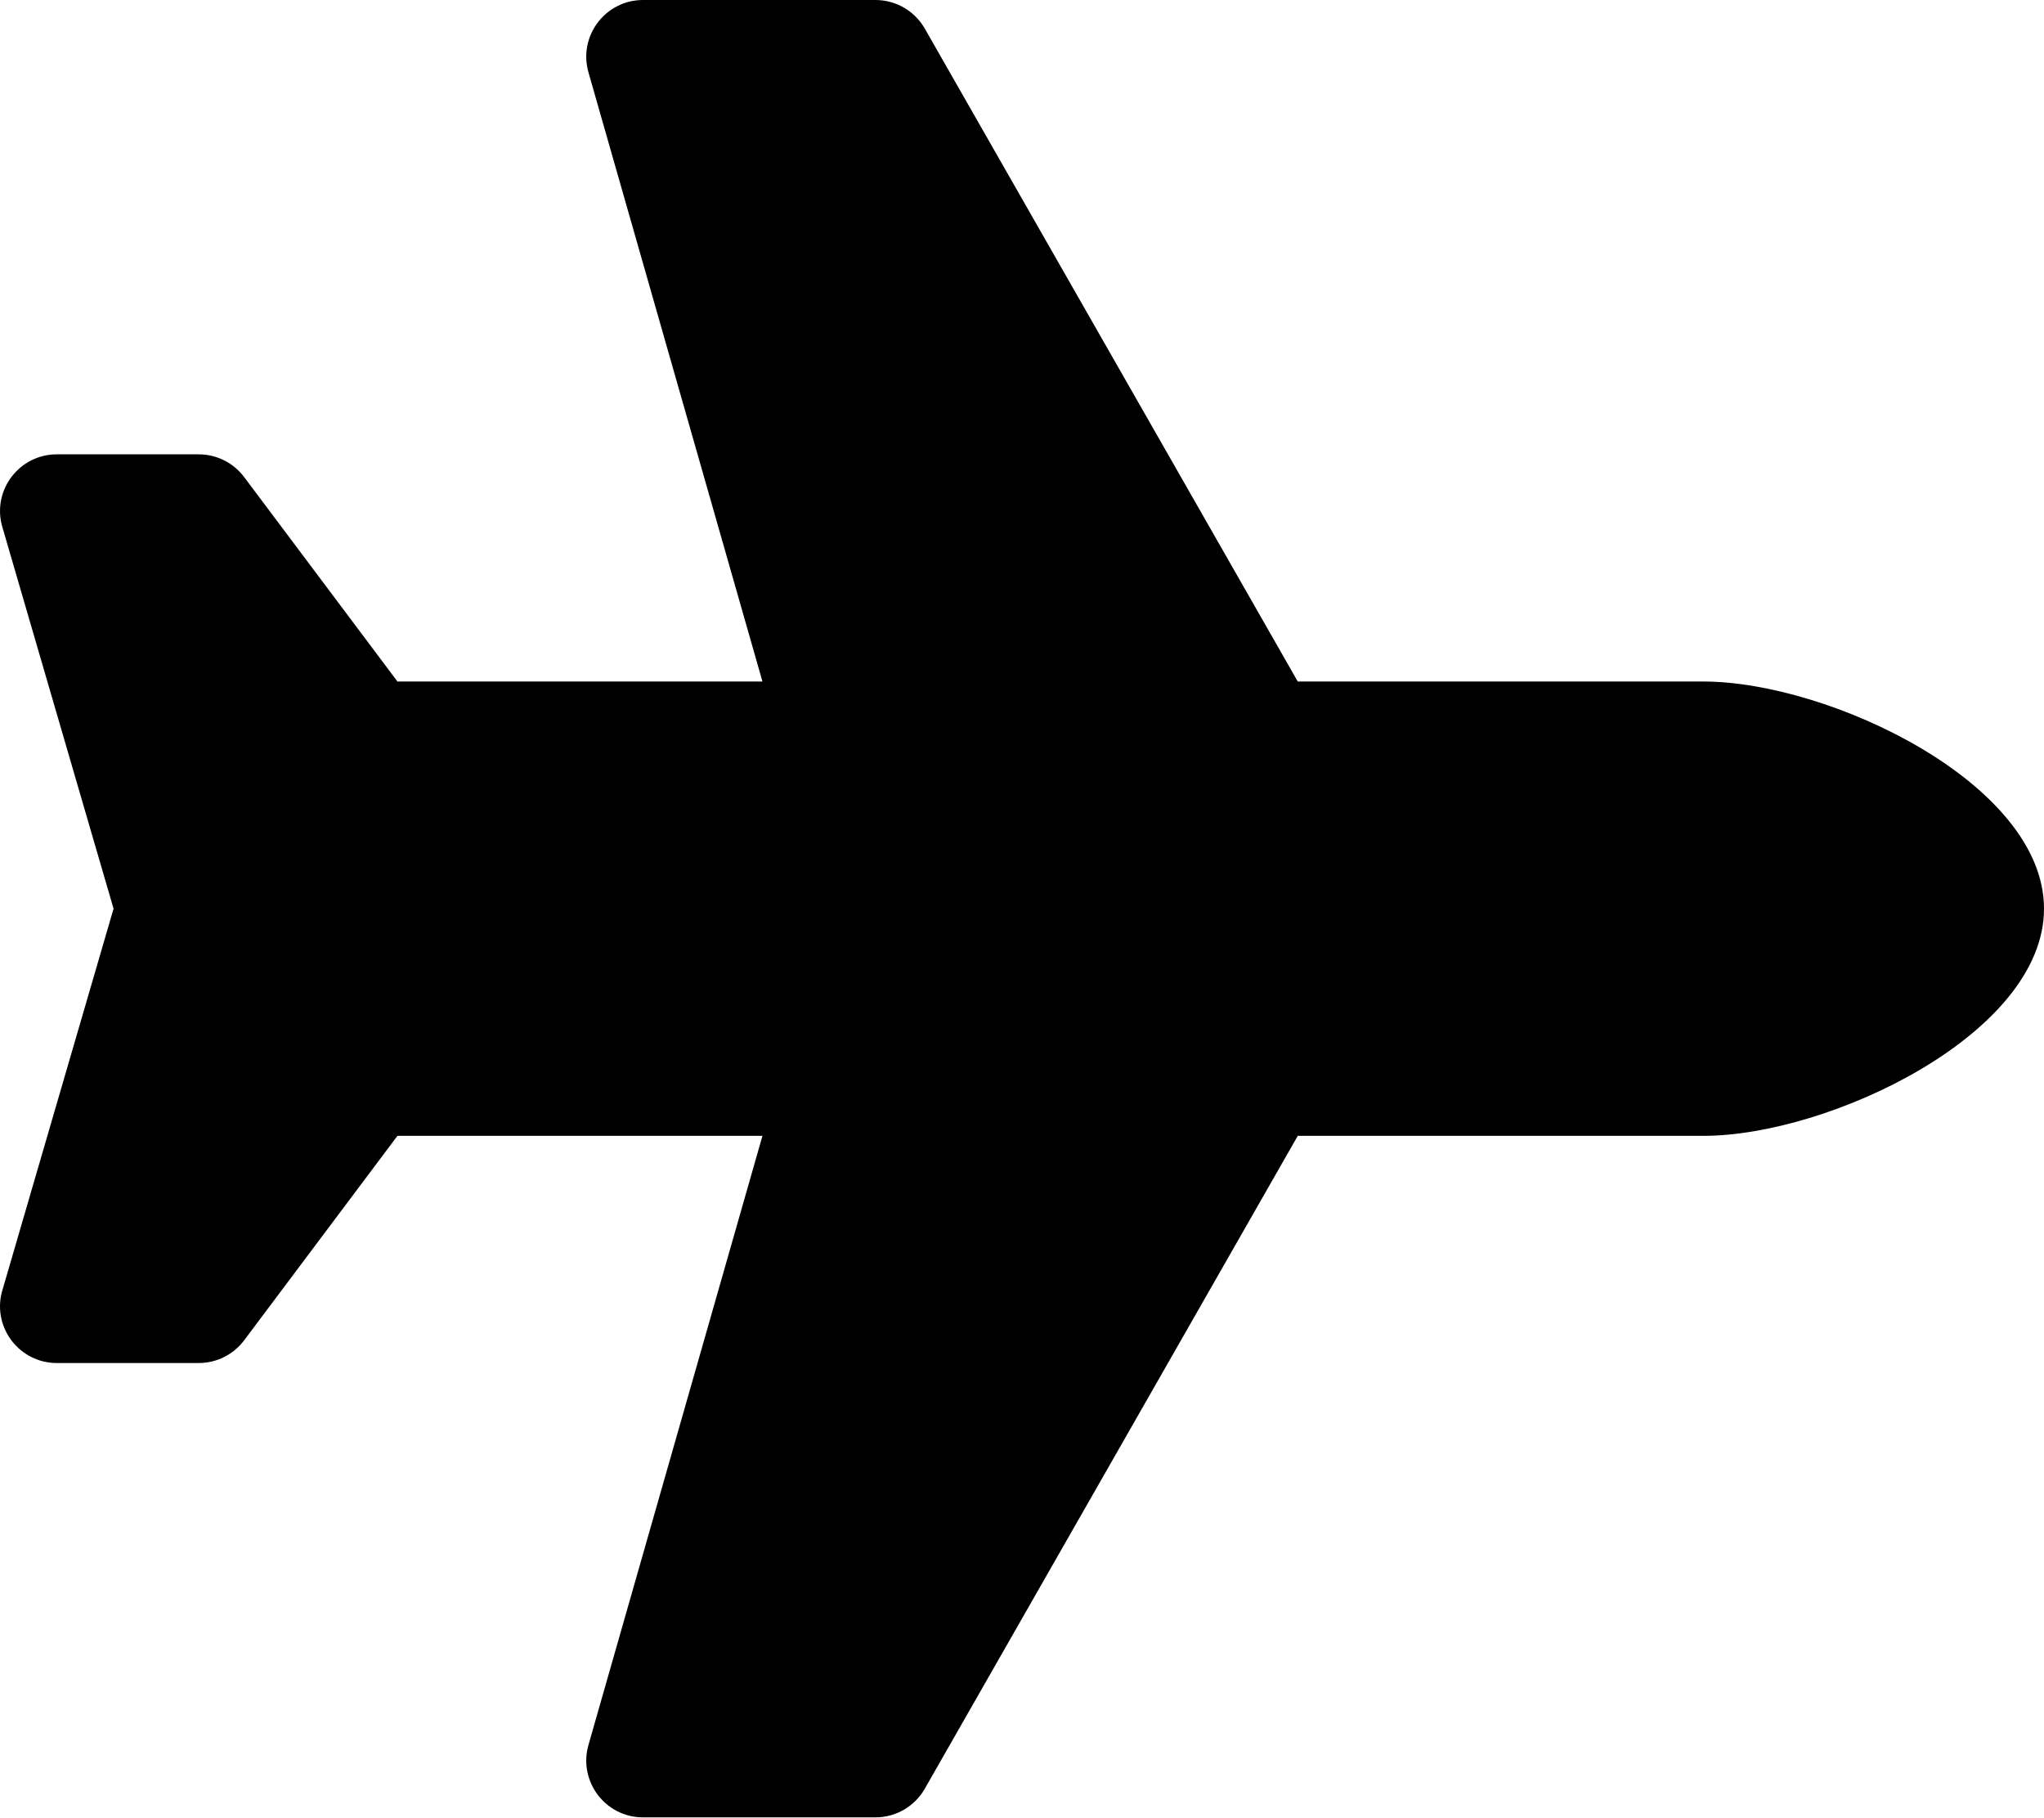
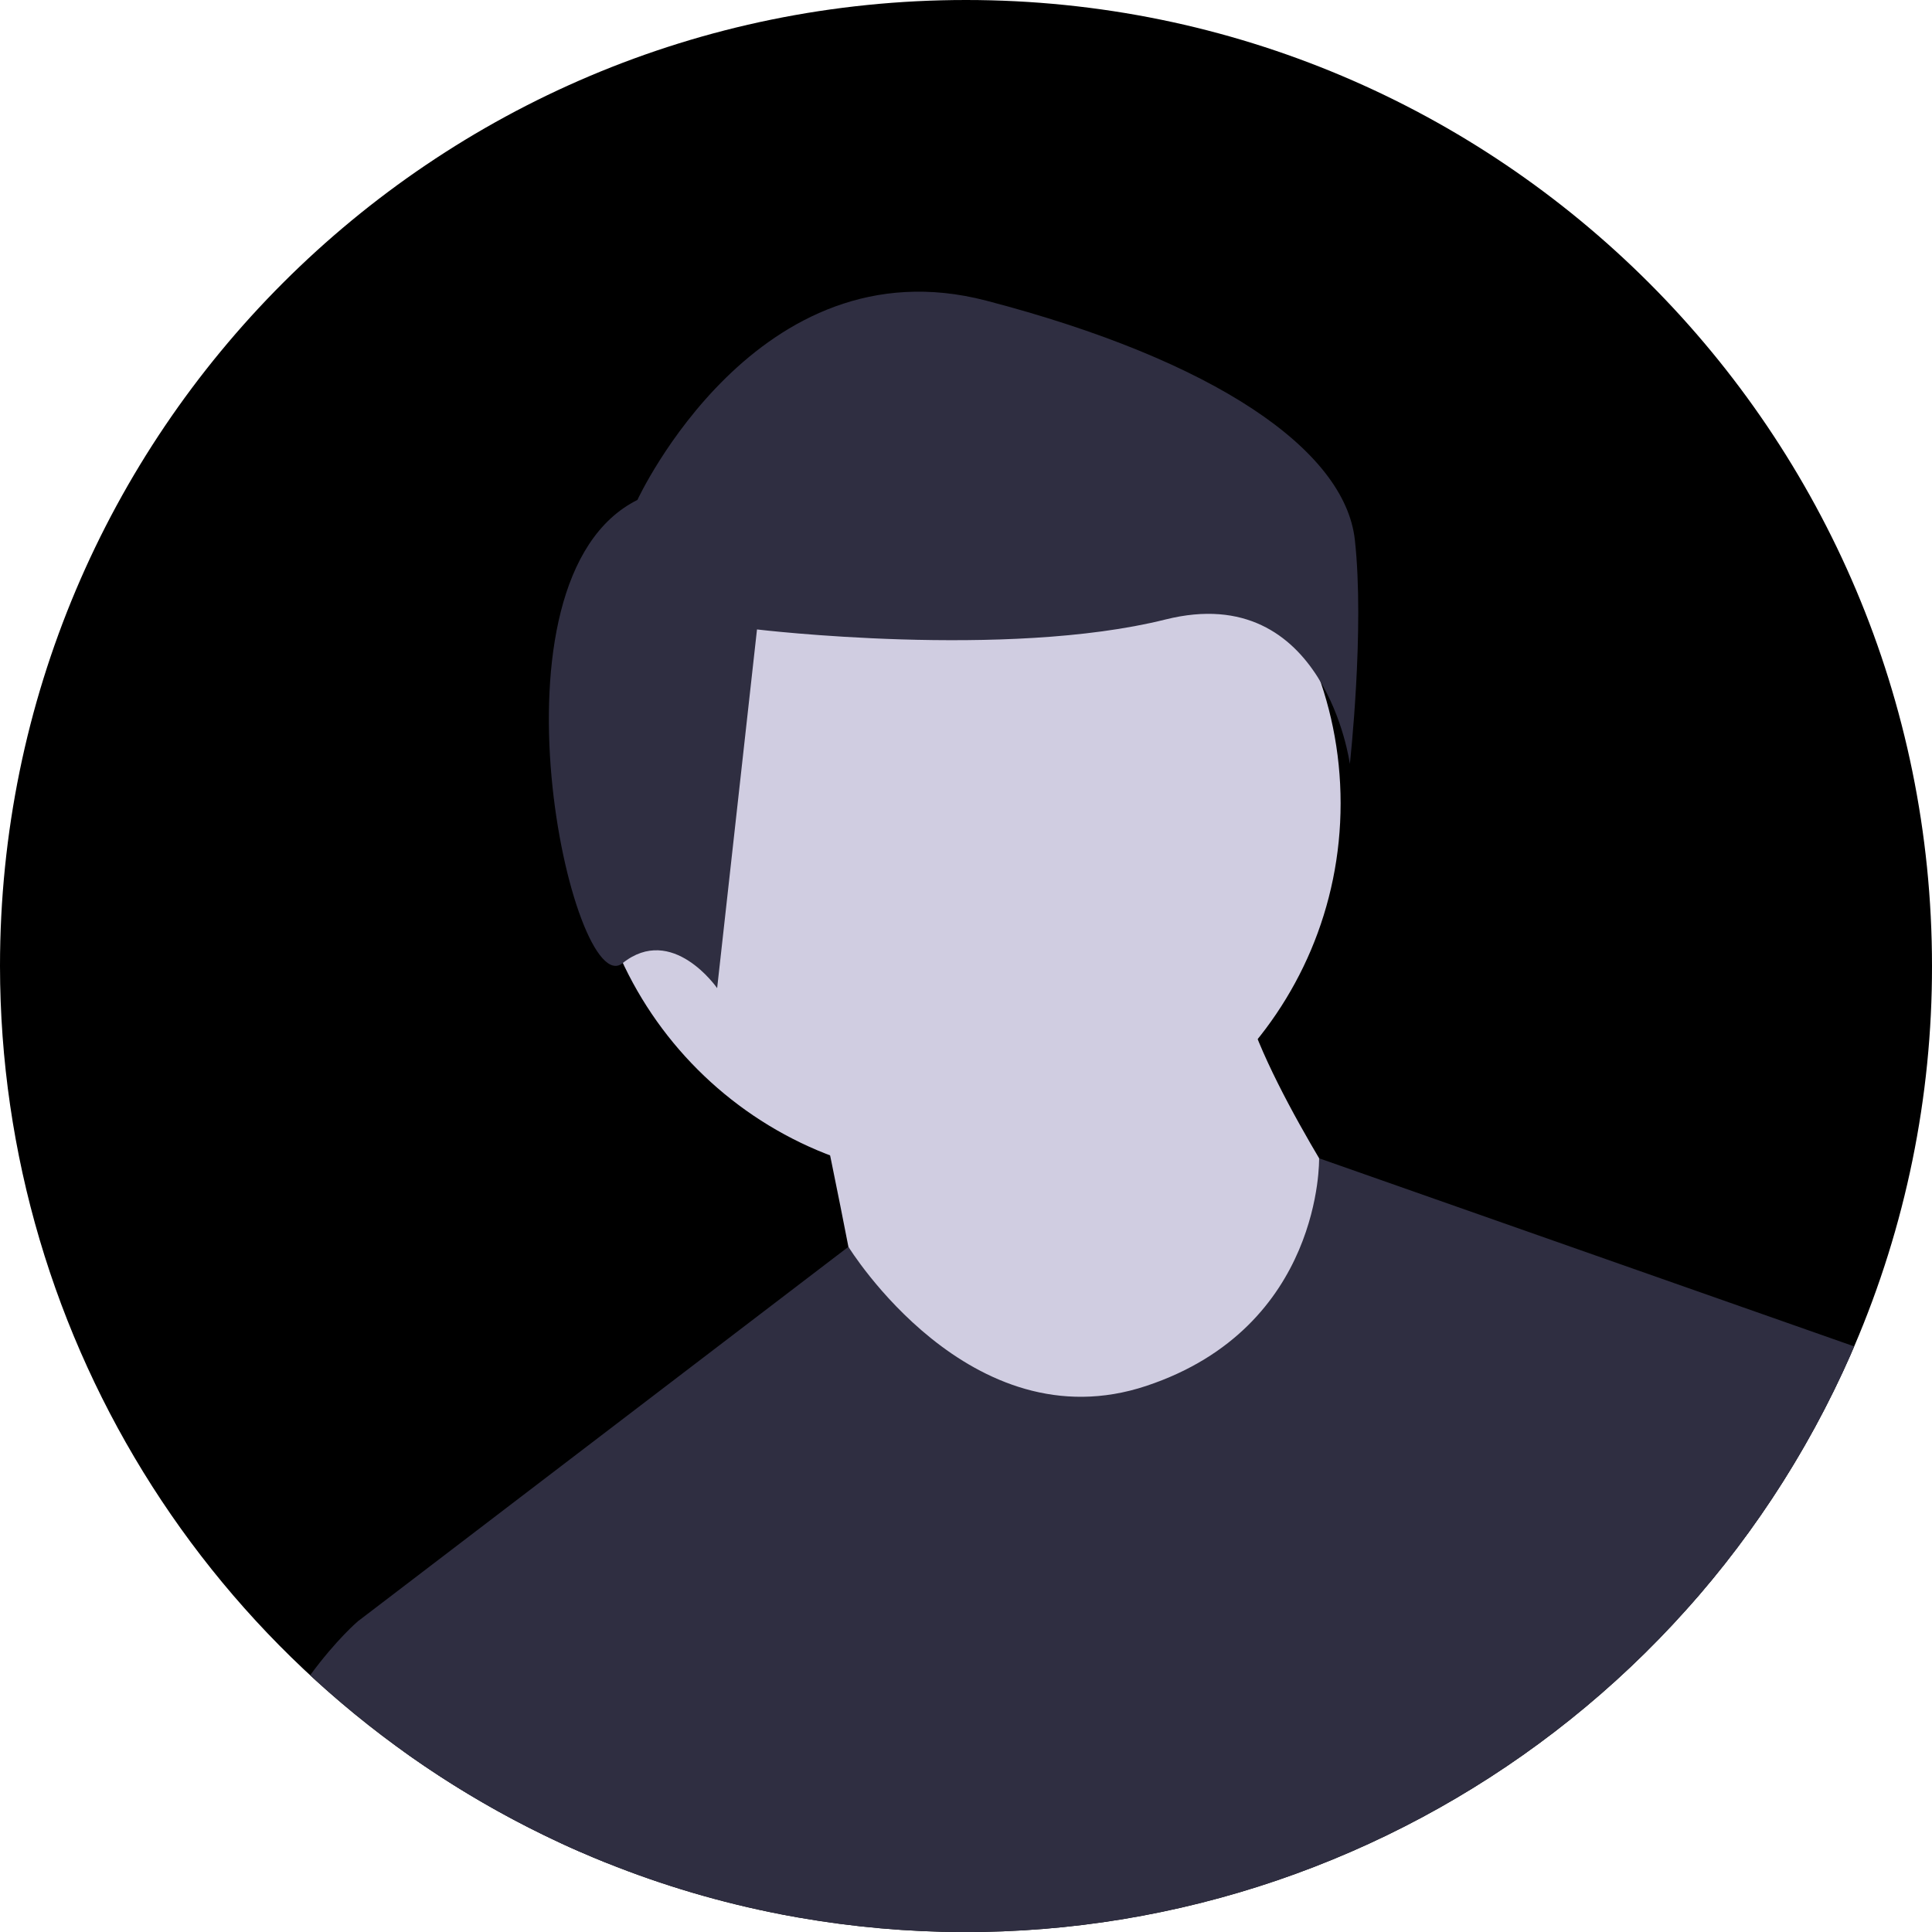
- <svg xmlns="http://www.w3.org/2000/svg" aria-hidden="true" focusable="false" data-prefix="fas" data-icon="plane" class="svg-inline--fa fa-plane fa-w-18" role="img" viewBox="0 0 576 512">
-   <path fill="currentColor" d="M480 192H365.71L260.61 8.06A16.014 16.014 0 0 0 246.71 0h-65.5c-10.63 0-18.3 10.17-15.38 20.39L214.86 192H112l-43.2-57.6c-3.02-4.03-7.77-6.4-12.8-6.4H16.01C5.6 128-2.04 137.78.49 147.88L32 256 .49 364.12C-2.04 374.22 5.6 384 16.01 384H56c5.04 0 9.78-2.37 12.8-6.4L112 320h102.86l-49.03 171.6c-2.92 10.22 4.75 20.4 15.38 20.4h65.5c5.74 0 11.04-3.08 13.89-8.06L365.71 320H480c35.35 0 96-28.65 96-64s-60.65-64-96-64z" />
+ <svg xmlns="http://www.w3.org/2000/svg" data-name="Layer 1" width="676" height="676" viewBox="0 0 676 676">
+   <path d="M938,450a336.852,336.852,0,0,1-27.22,133.1L909.66,585.68A338.559,338.559,0,0,1,541.35,782.93q-3.045-.54-6.08-1.12a334.981,334.981,0,0,1-61.14-18.03q-4.815-1.935-9.56-4.01c-2.16-.94-4.32-1.91-6.46-2.91A338.414,338.414,0,0,1,262,450c0-186.67,151.33-338,338-338S938,263.33,938,450Z" transform="translate(-262 -112)" fill="#000000" />
+   <path d="M541.35,782.93q-3.045-.54-6.08-1.12c-1.32-38.31-5.85-116.94-21.3-199.29C505.52,537.45,493.79,491.25,477.52,449.95a412.604,412.604,0,0,0-19.07-41.84c-16.44-31.05-36.38-57.19-60.56-74.9l3.56-4.86q30.165,22.11,54.22,62.08,7.215,11.97,13.86,25.54,7.125,14.52,13.59,30.83,4.125,10.38,7.97,21.48,16.74,48.195,28.46,109.98,2.595,13.65,4.94,27.97C536.6,680.2,540.25,748.59,541.35,782.93Z" transform="translate(-262 -112)" opacity="0.2" />
+   <path d="M464.57,759.77c-2.16-.94-4.32-1.91-6.46-2.91-2.09-22.7-5.93-50.86-12.95-77.59A254.557,254.557,0,0,0,433.35,644.07c-8.01-18.75-18.38-34.69-31.79-44.52l3.56-4.85c14.04,10.28,24.87,26.53,33.24,45.54,9.43,21.42,15.72,46.35,19.91,70.17C461.38,728.1,463.34,745.19,464.57,759.77Z" transform="translate(-262 -112)" opacity="0.2" />
+   <circle cx="102.262" cy="190.982" r="30.089" opacity="0.2" />
+   <circle cx="111.951" cy="449.991" r="30.089" opacity="0.2" />
+   <path d="M483.714,353.521c-6.38,35.997,7.705,68.592,7.705,68.592s24.43-25.768,30.81-61.766-7.705-68.592-7.705-68.592S490.095,317.524,483.714,353.521Z" transform="translate(-262 -112)" opacity="0.2" />
+   <path d="M383.718,438.971c34.335,12.555,68.837,4.498,68.837,4.498s-21.166-28.413-55.501-40.968-68.837-4.498-68.837-4.498S349.383,426.416,383.718,438.971Z" transform="translate(-262 -112)" opacity="0.2" />
+   <path d="M377.895,668.333c24.066,8.8,48.283,3.059,48.283,3.059S411.377,651.384,387.311,642.584s-48.283-3.059-48.283-3.059S353.829,659.533,377.895,668.333Z" transform="translate(-262 -112)" opacity="0.2" />
+   <circle cx="337.306" cy="281.079" r="131.77" fill="#d0cde1" />
+   <path d="M547.833,493.965s16.471,78.239,16.471,86.474,78.239,45.296,78.239,45.296L712.546,613.382,737.253,539.261s-41.178-61.767-41.178-86.474Z" transform="translate(-262 -112)" fill="#d0cde1" />
+   <path d="M910.78,583.1,909.66,585.68A338.559,338.559,0,0,1,541.35,782.93q-3.045-.54-6.08-1.12a334.981,334.981,0,0,1-61.14-18.03q-4.815-1.935-9.56-4.01c-2.16-.94-4.32-1.91-6.46-2.91a337.593,337.593,0,0,1-55.25-32.28l-15.62-45.31,8.78-6.7,18.06-13.79,19.27-14.71,5.01-3.83,75.61-57.72,5.58-4.26,39.3-30,.01-.01s42.5,69.25,104.27,48.66,60.42-79.63,60.42-79.63Z" transform="translate(-262 -112)" fill="#2f2e41" />
+   <path d="M485.035,286.916s41.837-90.646,122.023-69.728,125.51,52.296,128.996,83.673-1.743,78.443-1.743,78.443-8.716-64.498-64.498-50.552-142.941,3.486-142.941,3.486L512.926,457.748s-15.689-22.661-33.121-8.716S429.253,314.807,485.035,286.916Z" transform="translate(-262 -112)" fill="#2f2e41" />
+   <path d="M474.13,763.78q-4.815-1.935-9.56-4.01c-2.16-.94-4.32-1.91-6.46-2.91a338.835,338.835,0,0,1-87.59-58.7c9.19-12.52,16.72-18.89,16.72-18.89h61.77l9.26,31.14Z" transform="translate(-262 -112)" fill="#2f2e41" />
+   <path d="M856.67,576.32l52.99,9.36A337.944,337.944,0,0,1,852.9,674.25Z" transform="translate(-262 -112)" fill="#2f2e41" />
</svg>
